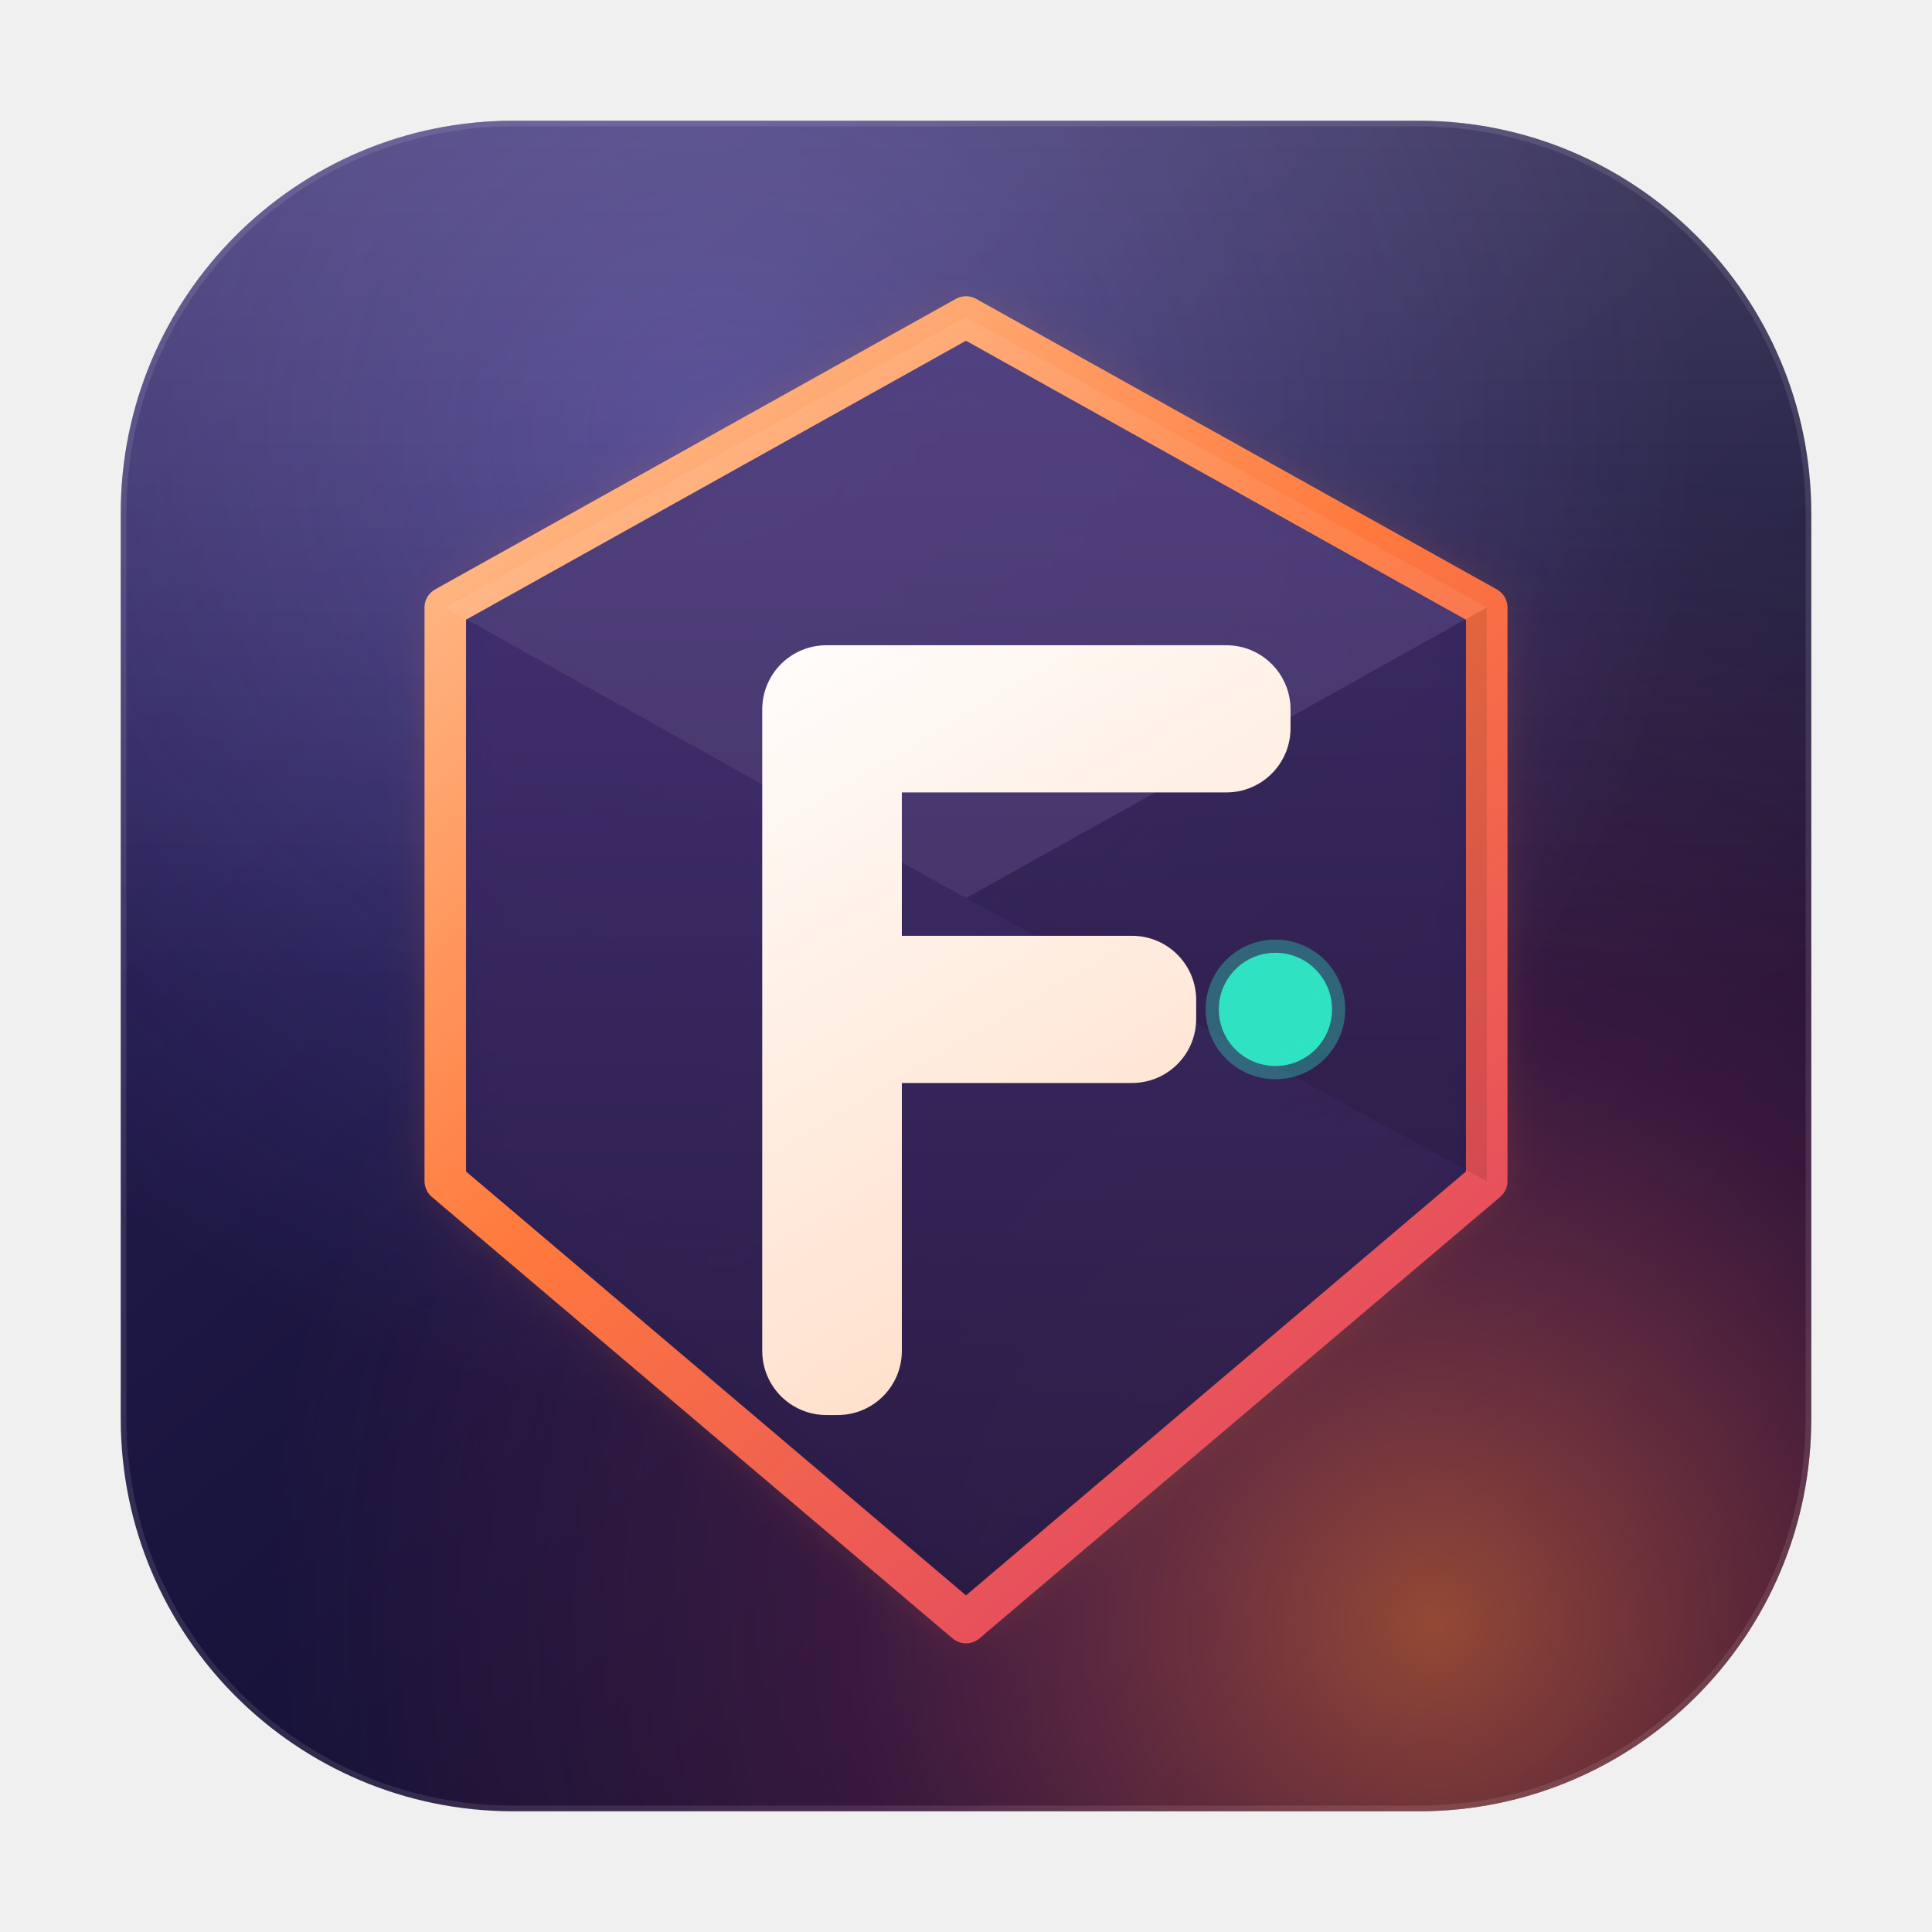
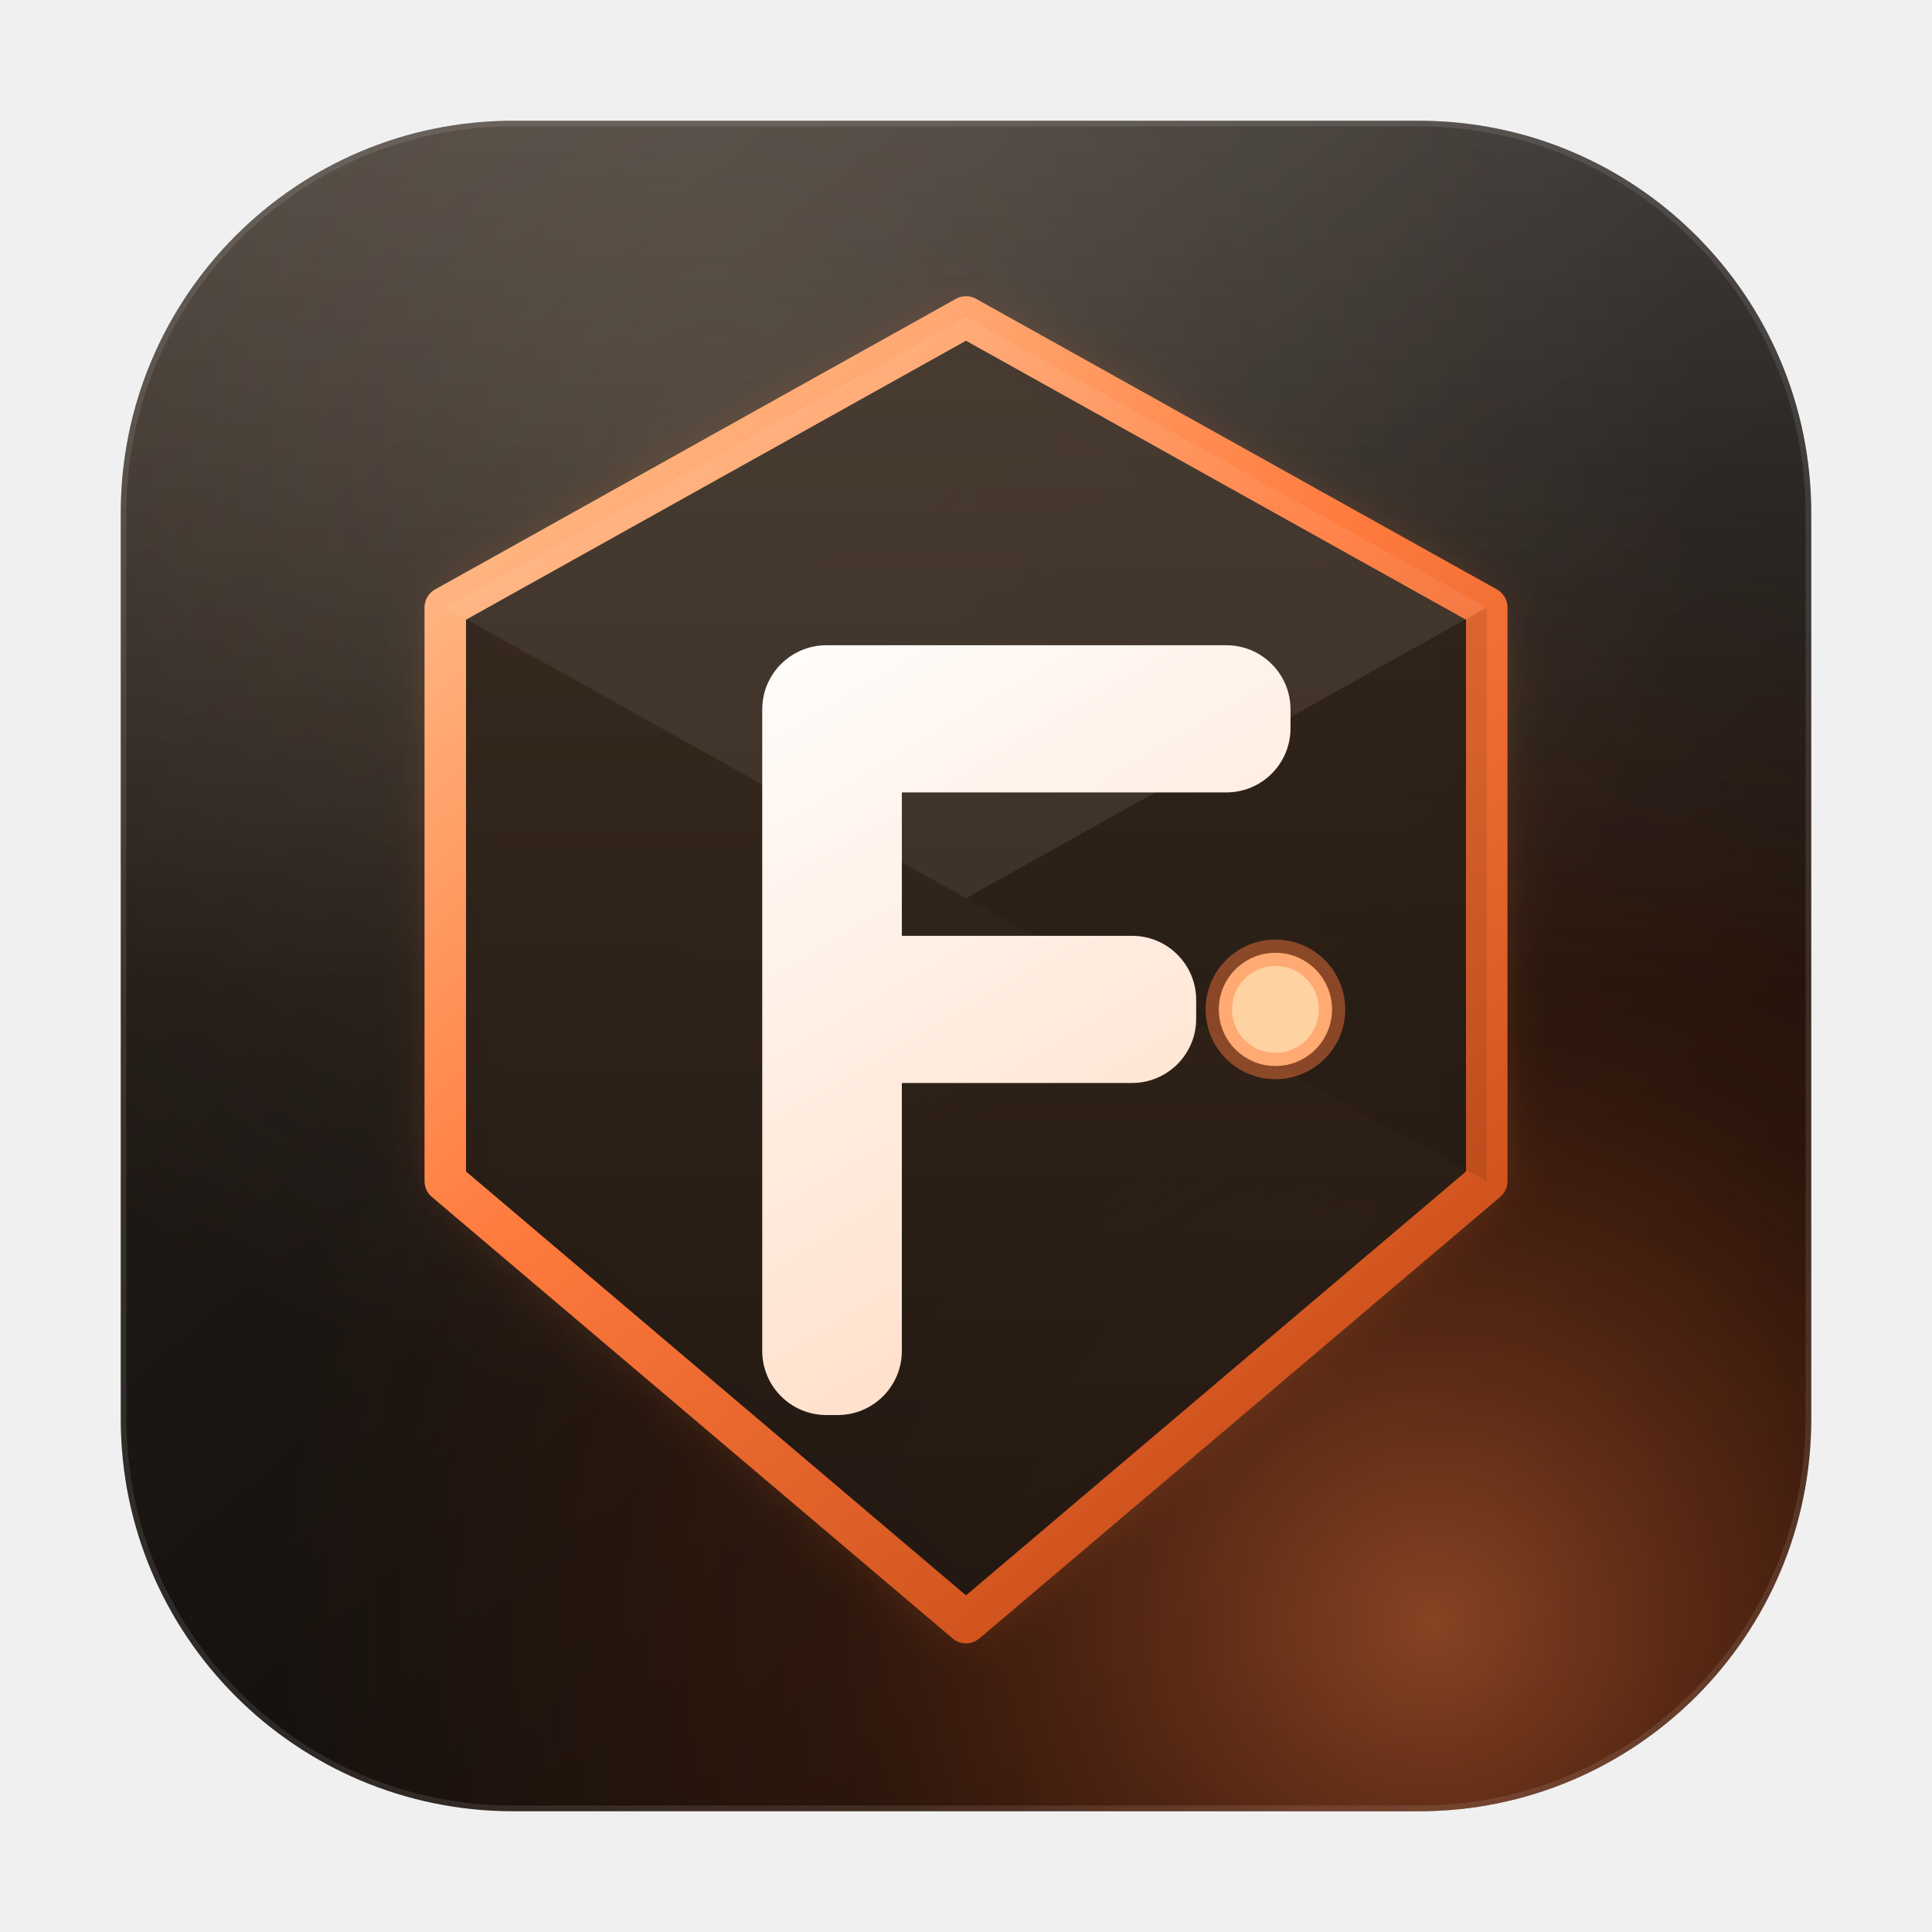
<svg xmlns="http://www.w3.org/2000/svg" viewBox="0 0 1024 1024" width="1024" height="1024">
  <defs>
    <linearGradient id="bg" x1="130" y1="60" x2="900" y2="980" gradientUnits="userSpaceOnUse">
-       <stop offset="0" stop-color="#2b2159" />
-       <stop offset="0.55" stop-color="#17133a" />
-       <stop offset="1" stop-color="#0b0a21" />
+       <stop offset="0" stop-color="#2a221c" />
+       <stop offset="0.55" stop-color="#16120f" />
+       <stop offset="1" stop-color="#0b0908" />
    </linearGradient>
    <radialGradient id="glow" cx="760" cy="860" r="620" gradientUnits="userSpaceOnUse">
-       <stop offset="0" stop-color="#ff7a3d" stop-opacity="0.55" />
-       <stop offset="0.5" stop-color="#e2447a" stop-opacity="0.18" />
-       <stop offset="1" stop-color="#e2447a" stop-opacity="0" />
+       <stop offset="0" stop-color="#ff7a3d" stop-opacity="0.5" />
+       <stop offset="0.5" stop-color="#c2410c" stop-opacity="0.16" />
+       <stop offset="1" stop-color="#c2410c" stop-opacity="0" />
    </radialGradient>
    <radialGradient id="halo" cx="380" cy="230" r="520" gradientUnits="userSpaceOnUse">
-       <stop offset="0" stop-color="#8b7cff" stop-opacity="0.35" />
-       <stop offset="1" stop-color="#8b7cff" stop-opacity="0" />
+       <stop offset="0" stop-color="#ffd2a1" stop-opacity="0.14" />
+       <stop offset="1" stop-color="#ffd2a1" stop-opacity="0" />
    </radialGradient>
    <linearGradient id="rim" x1="200" y1="150" x2="820" y2="880" gradientUnits="userSpaceOnUse">
      <stop offset="0" stop-color="#ffd2a1" />
      <stop offset="0.45" stop-color="#ff7a3d" />
-       <stop offset="1" stop-color="#d8366f" />
+       <stop offset="1" stop-color="#b43c0b" />
    </linearGradient>
    <linearGradient id="face" x1="512" y1="170" x2="512" y2="860" gradientUnits="userSpaceOnUse">
-       <stop offset="0" stop-color="#3a2d7a" stop-opacity="0.85" />
-       <stop offset="1" stop-color="#1b1544" stop-opacity="0.85" />
+       <stop offset="0" stop-color="#33291f" stop-opacity="0.9" />
+       <stop offset="1" stop-color="#191410" stop-opacity="0.9" />
    </linearGradient>
    <linearGradient id="letter" x1="380" y1="300" x2="640" y2="740" gradientUnits="userSpaceOnUse">
      <stop offset="0" stop-color="#ffffff" />
      <stop offset="1" stop-color="#ffd9bf" />
    </linearGradient>
    <linearGradient id="gloss" x1="0" y1="64" x2="0" y2="520" gradientUnits="userSpaceOnUse">
      <stop offset="0" stop-color="#ffffff" stop-opacity="0.16" />
      <stop offset="1" stop-color="#ffffff" stop-opacity="0" />
    </linearGradient>
    <clipPath id="tile">
      <rect x="64" y="64" width="896" height="896" rx="208" />
    </clipPath>
    <filter id="soft" x="-20%" y="-20%" width="140%" height="140%">
      <feGaussianBlur stdDeviation="14" />
    </filter>
  </defs>
  <g clip-path="url(#tile)">
    <rect x="64" y="64" width="896" height="896" fill="url(#bg)" />
    <rect x="64" y="64" width="896" height="896" fill="url(#glow)" />
    <rect x="64" y="64" width="896" height="896" fill="url(#halo)" />
    <rect x="64" y="64" width="896" height="456" fill="url(#gloss)" />
  </g>
  <rect x="65.5" y="65.5" width="893" height="893" rx="206.5" fill="none" stroke="#ffffff" stroke-opacity="0.10" stroke-width="3" />
  <g>
    <path d="M512 168 L788 322 L788 626 L512 860 L236 626 L236 322 Z" fill="#ff7a3d" opacity="0.35" filter="url(#soft)" />
    <path d="M512 168 L788 322 L788 626 L512 860 L236 626 L236 322 Z" fill="url(#face)" stroke="url(#rim)" stroke-width="22" stroke-linejoin="round" />
    <path d="M512 168 L788 322 L512 476 L236 322 Z" fill="#ffffff" opacity="0.07" />
    <path d="M512 476 L788 322 L788 626 Z" fill="#000000" opacity="0.10" />
  </g>
  <g fill="url(#letter)" transform="translate(0 26)">
    <path d="M404 316 H650 a34 34 0 0 1 34 34 v10 a34 34 0 0 1 -34 34 H478 V470 H600 a34 34 0 0 1 34 34 v10 a34 34 0 0 1 -34 34 H478 V690 a34 34 0 0 1 -34 34 h-6 a34 34 0 0 1 -34 -34 V350 a34 34 0 0 1 34 -34 z" />
  </g>
-   <circle cx="676" cy="535" r="30" fill="#2fe3c2" />
-   <circle cx="676" cy="535" r="30" fill="none" stroke="#2fe3c2" stroke-opacity="0.35" stroke-width="14" />
+   <circle cx="676" cy="535" r="30" fill="#ffd2a1" />
+   <circle cx="676" cy="535" r="30" fill="none" stroke="#ff7a3d" stroke-opacity="0.45" stroke-width="14" />
</svg>
